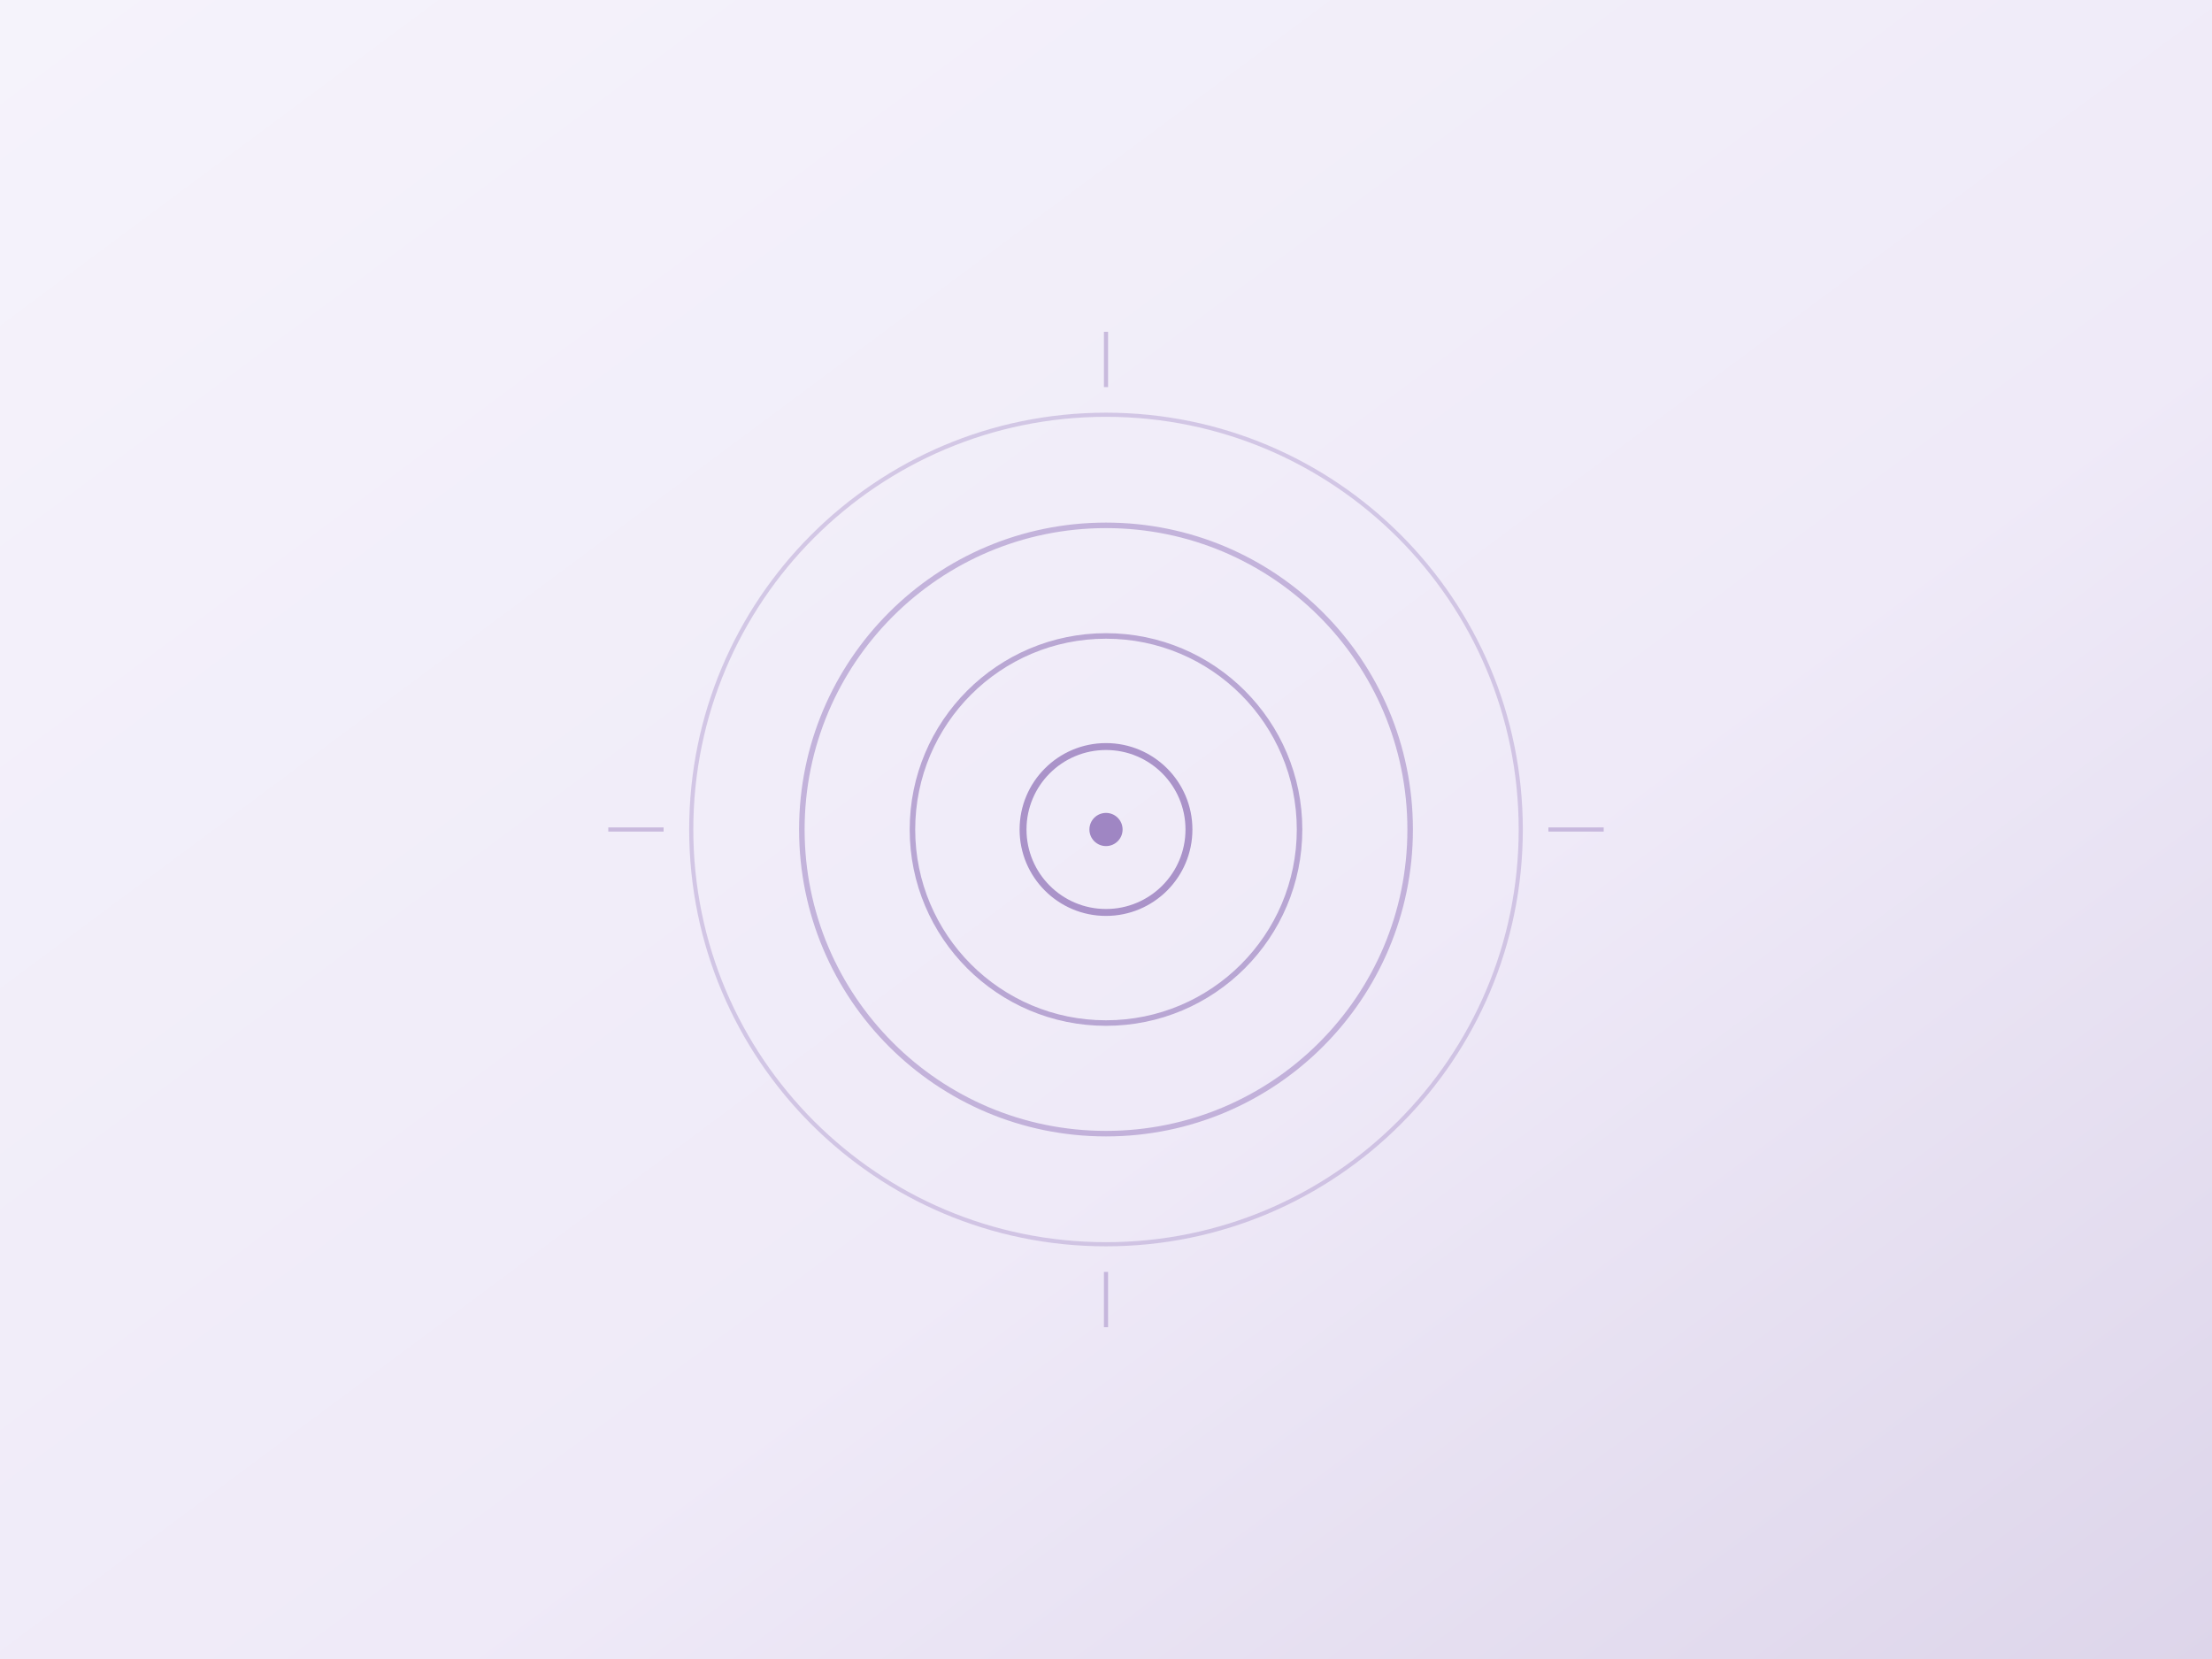
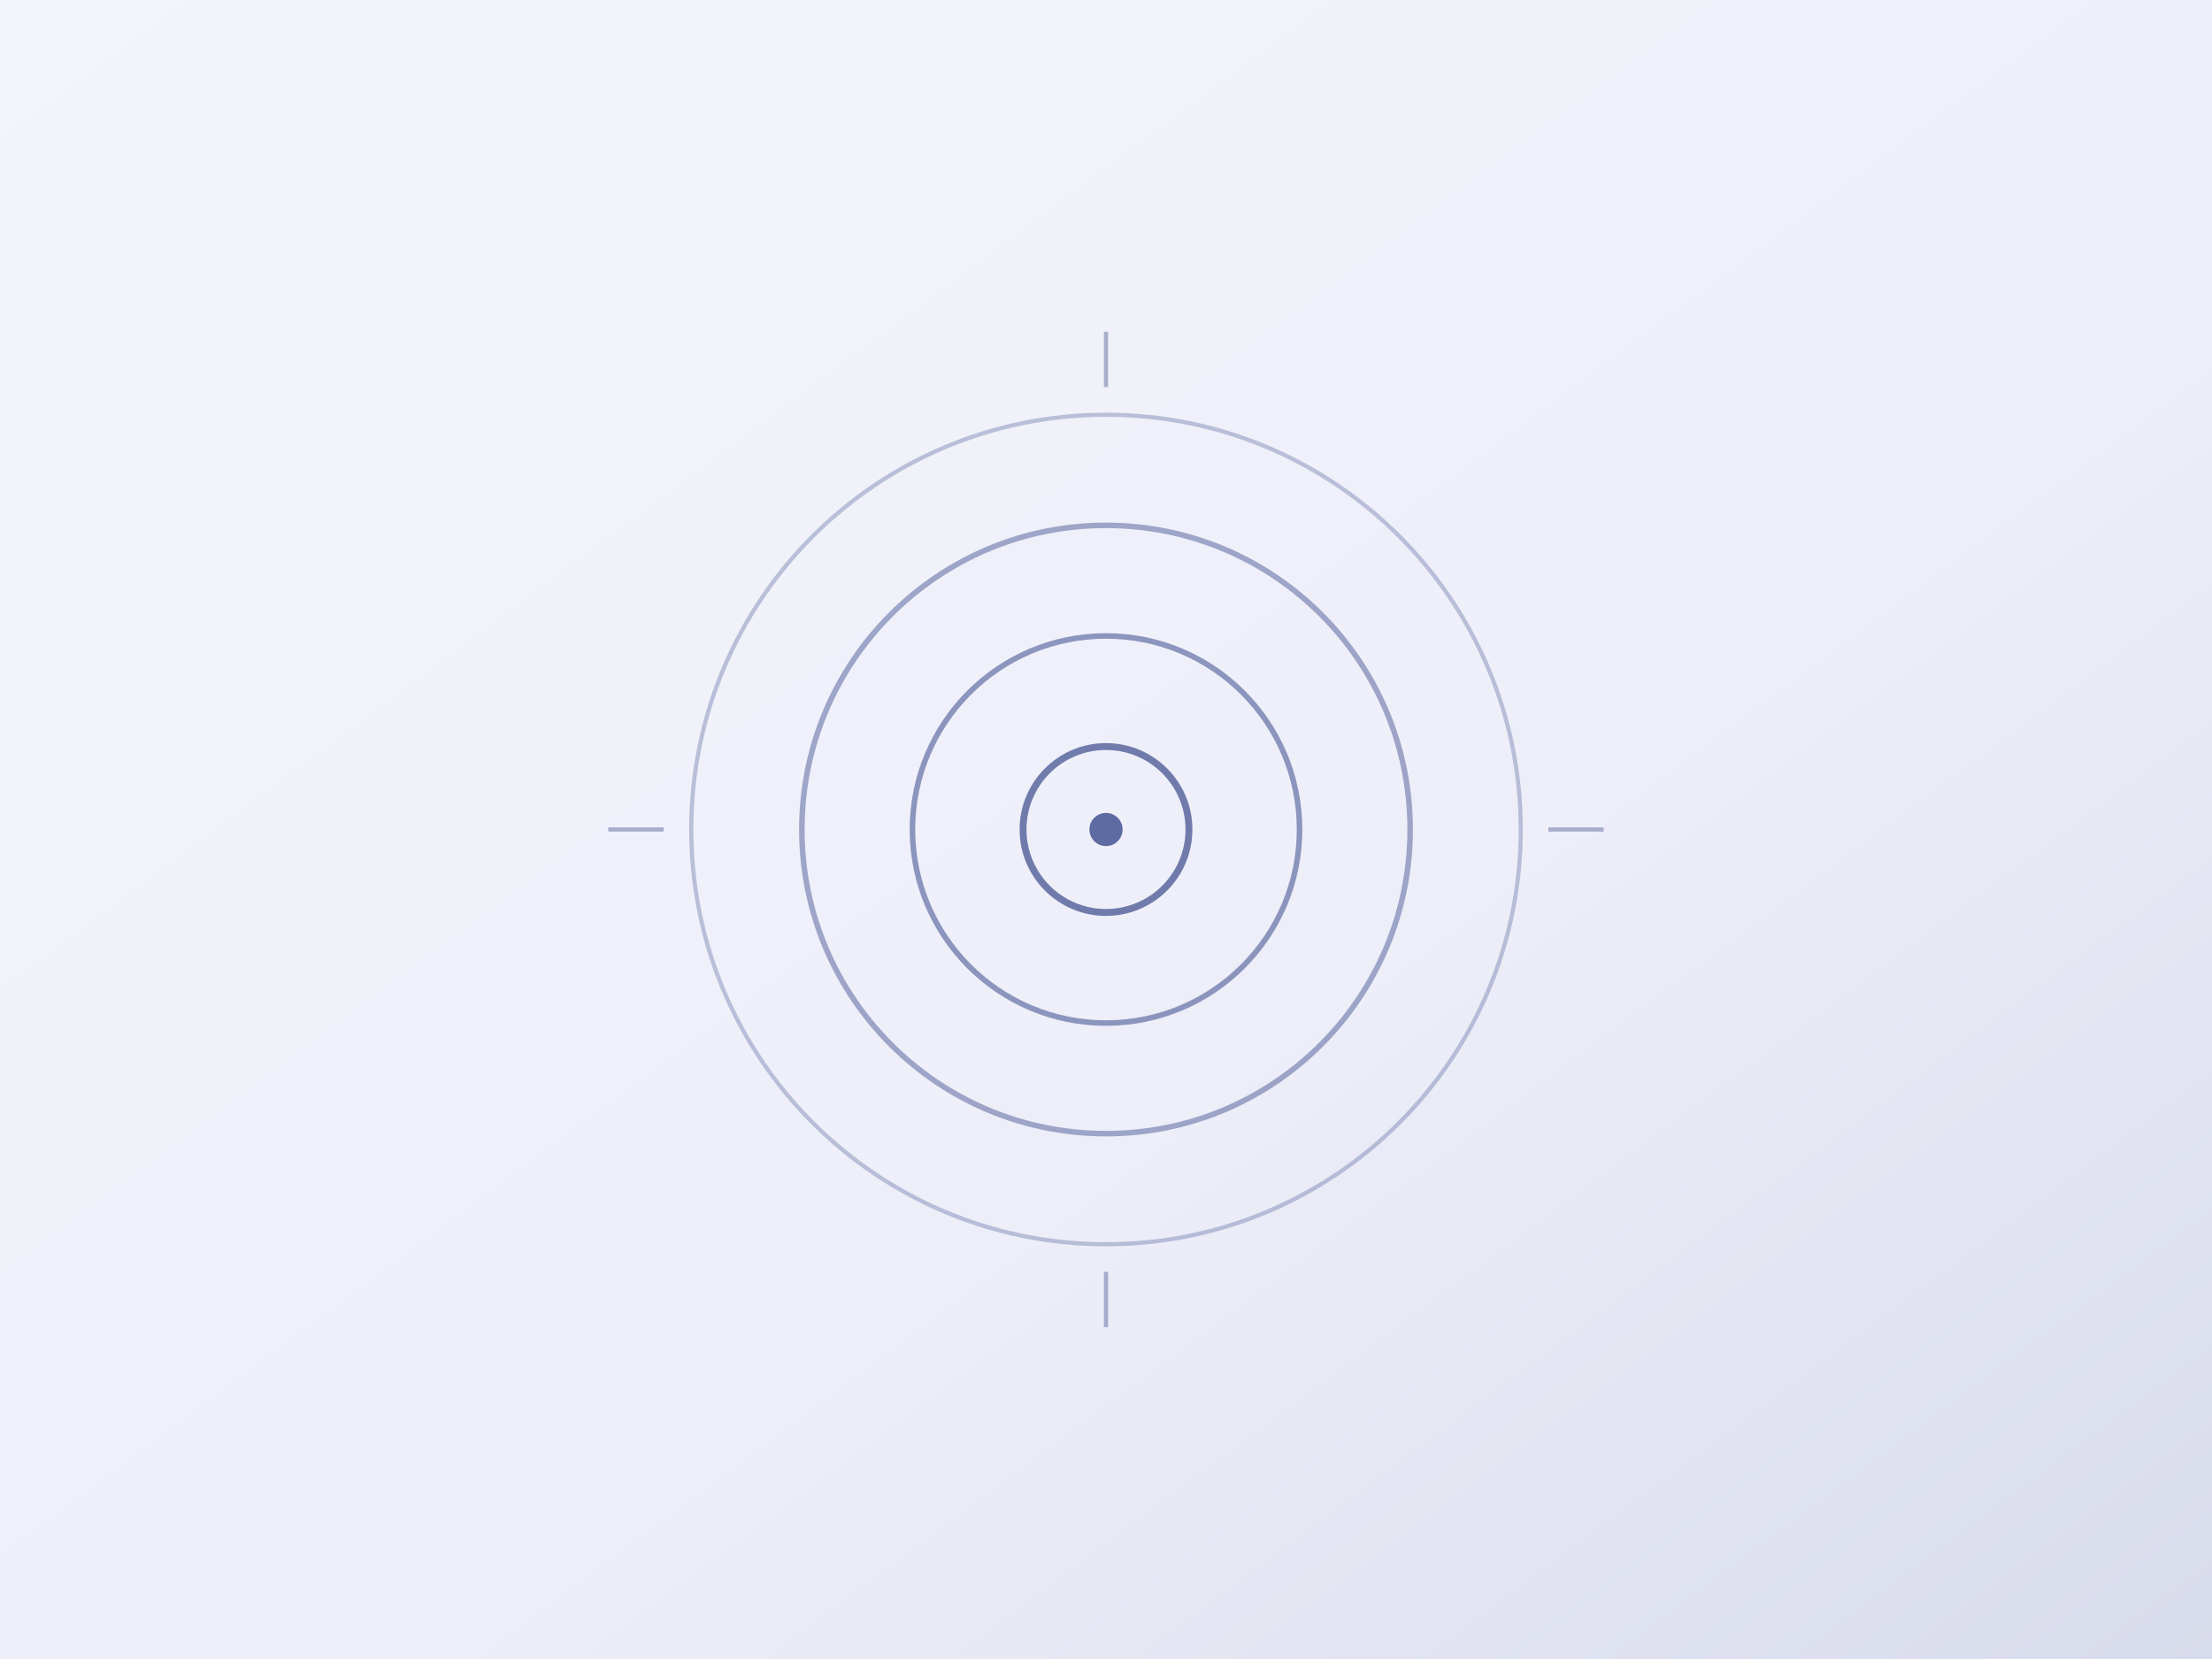
<svg xmlns="http://www.w3.org/2000/svg" viewBox="0 0 800 600" preserveAspectRatio="xMidYMid slice">
  <defs>
    <linearGradient id="bg-esp2" x1="0%" y1="0%" x2="100%" y2="100%">
-       <stop offset="0%" stop-color="#f5f3fb" />
-       <stop offset="60%" stop-color="#efeaf8" />
-       <stop offset="100%" stop-color="#ddd5ea" />
+       <stop offset="0%" stop-color="#f4f5fb" />
+       <stop offset="60%" stop-color="#edeef8" />
+       <stop offset="100%" stop-color="#d8dbeb" />
    </linearGradient>
  </defs>
  <rect width="800" height="600" fill="url(#bg-esp2)" />
  <g transform="translate(400, 300)">
-     <circle cx="0" cy="0" r="150" stroke="#8b6db5" stroke-width="1.5" fill="none" opacity="0.3" />
-     <circle cx="0" cy="0" r="110" stroke="#8b6db5" stroke-width="2" fill="none" opacity="0.45" />
-     <circle cx="0" cy="0" r="70" stroke="#8b6db5" stroke-width="2" fill="none" opacity="0.55" />
-     <circle cx="0" cy="0" r="30" stroke="#8b6db5" stroke-width="2.5" fill="none" opacity="0.7" />
-     <circle cx="0" cy="0" r="6" fill="#8b6db5" opacity="0.8" />
-     <line x1="-180" y1="0" x2="-160" y2="0" stroke="#8b6db5" stroke-width="1.5" opacity="0.4" />
-     <line x1="160" y1="0" x2="180" y2="0" stroke="#8b6db5" stroke-width="1.5" opacity="0.4" />
-     <line x1="0" y1="-180" x2="0" y2="-160" stroke="#8b6db5" stroke-width="1.5" opacity="0.4" />
-     <line x1="0" y1="160" x2="0" y2="180" stroke="#8b6db5" stroke-width="1.5" opacity="0.4" />
+     <circle cx="0" cy="0" r="150" stroke="#3a4a8c" stroke-width="1.5" fill="none" opacity="0.3" />
+     <circle cx="0" cy="0" r="110" stroke="#3a4a8c" stroke-width="2" fill="none" opacity="0.45" />
+     <circle cx="0" cy="0" r="70" stroke="#3a4a8c" stroke-width="2" fill="none" opacity="0.55" />
+     <circle cx="0" cy="0" r="30" stroke="#3a4a8c" stroke-width="2.5" fill="none" opacity="0.7" />
+     <circle cx="0" cy="0" r="6" fill="#3a4a8c" opacity="0.8" />
+     <line x1="-180" y1="0" x2="-160" y2="0" stroke="#3a4a8c" stroke-width="1.5" opacity="0.4" />
+     <line x1="160" y1="0" x2="180" y2="0" stroke="#3a4a8c" stroke-width="1.5" opacity="0.4" />
+     <line x1="0" y1="-180" x2="0" y2="-160" stroke="#3a4a8c" stroke-width="1.5" opacity="0.4" />
+     <line x1="0" y1="160" x2="0" y2="180" stroke="#3a4a8c" stroke-width="1.5" opacity="0.4" />
  </g>
</svg>
